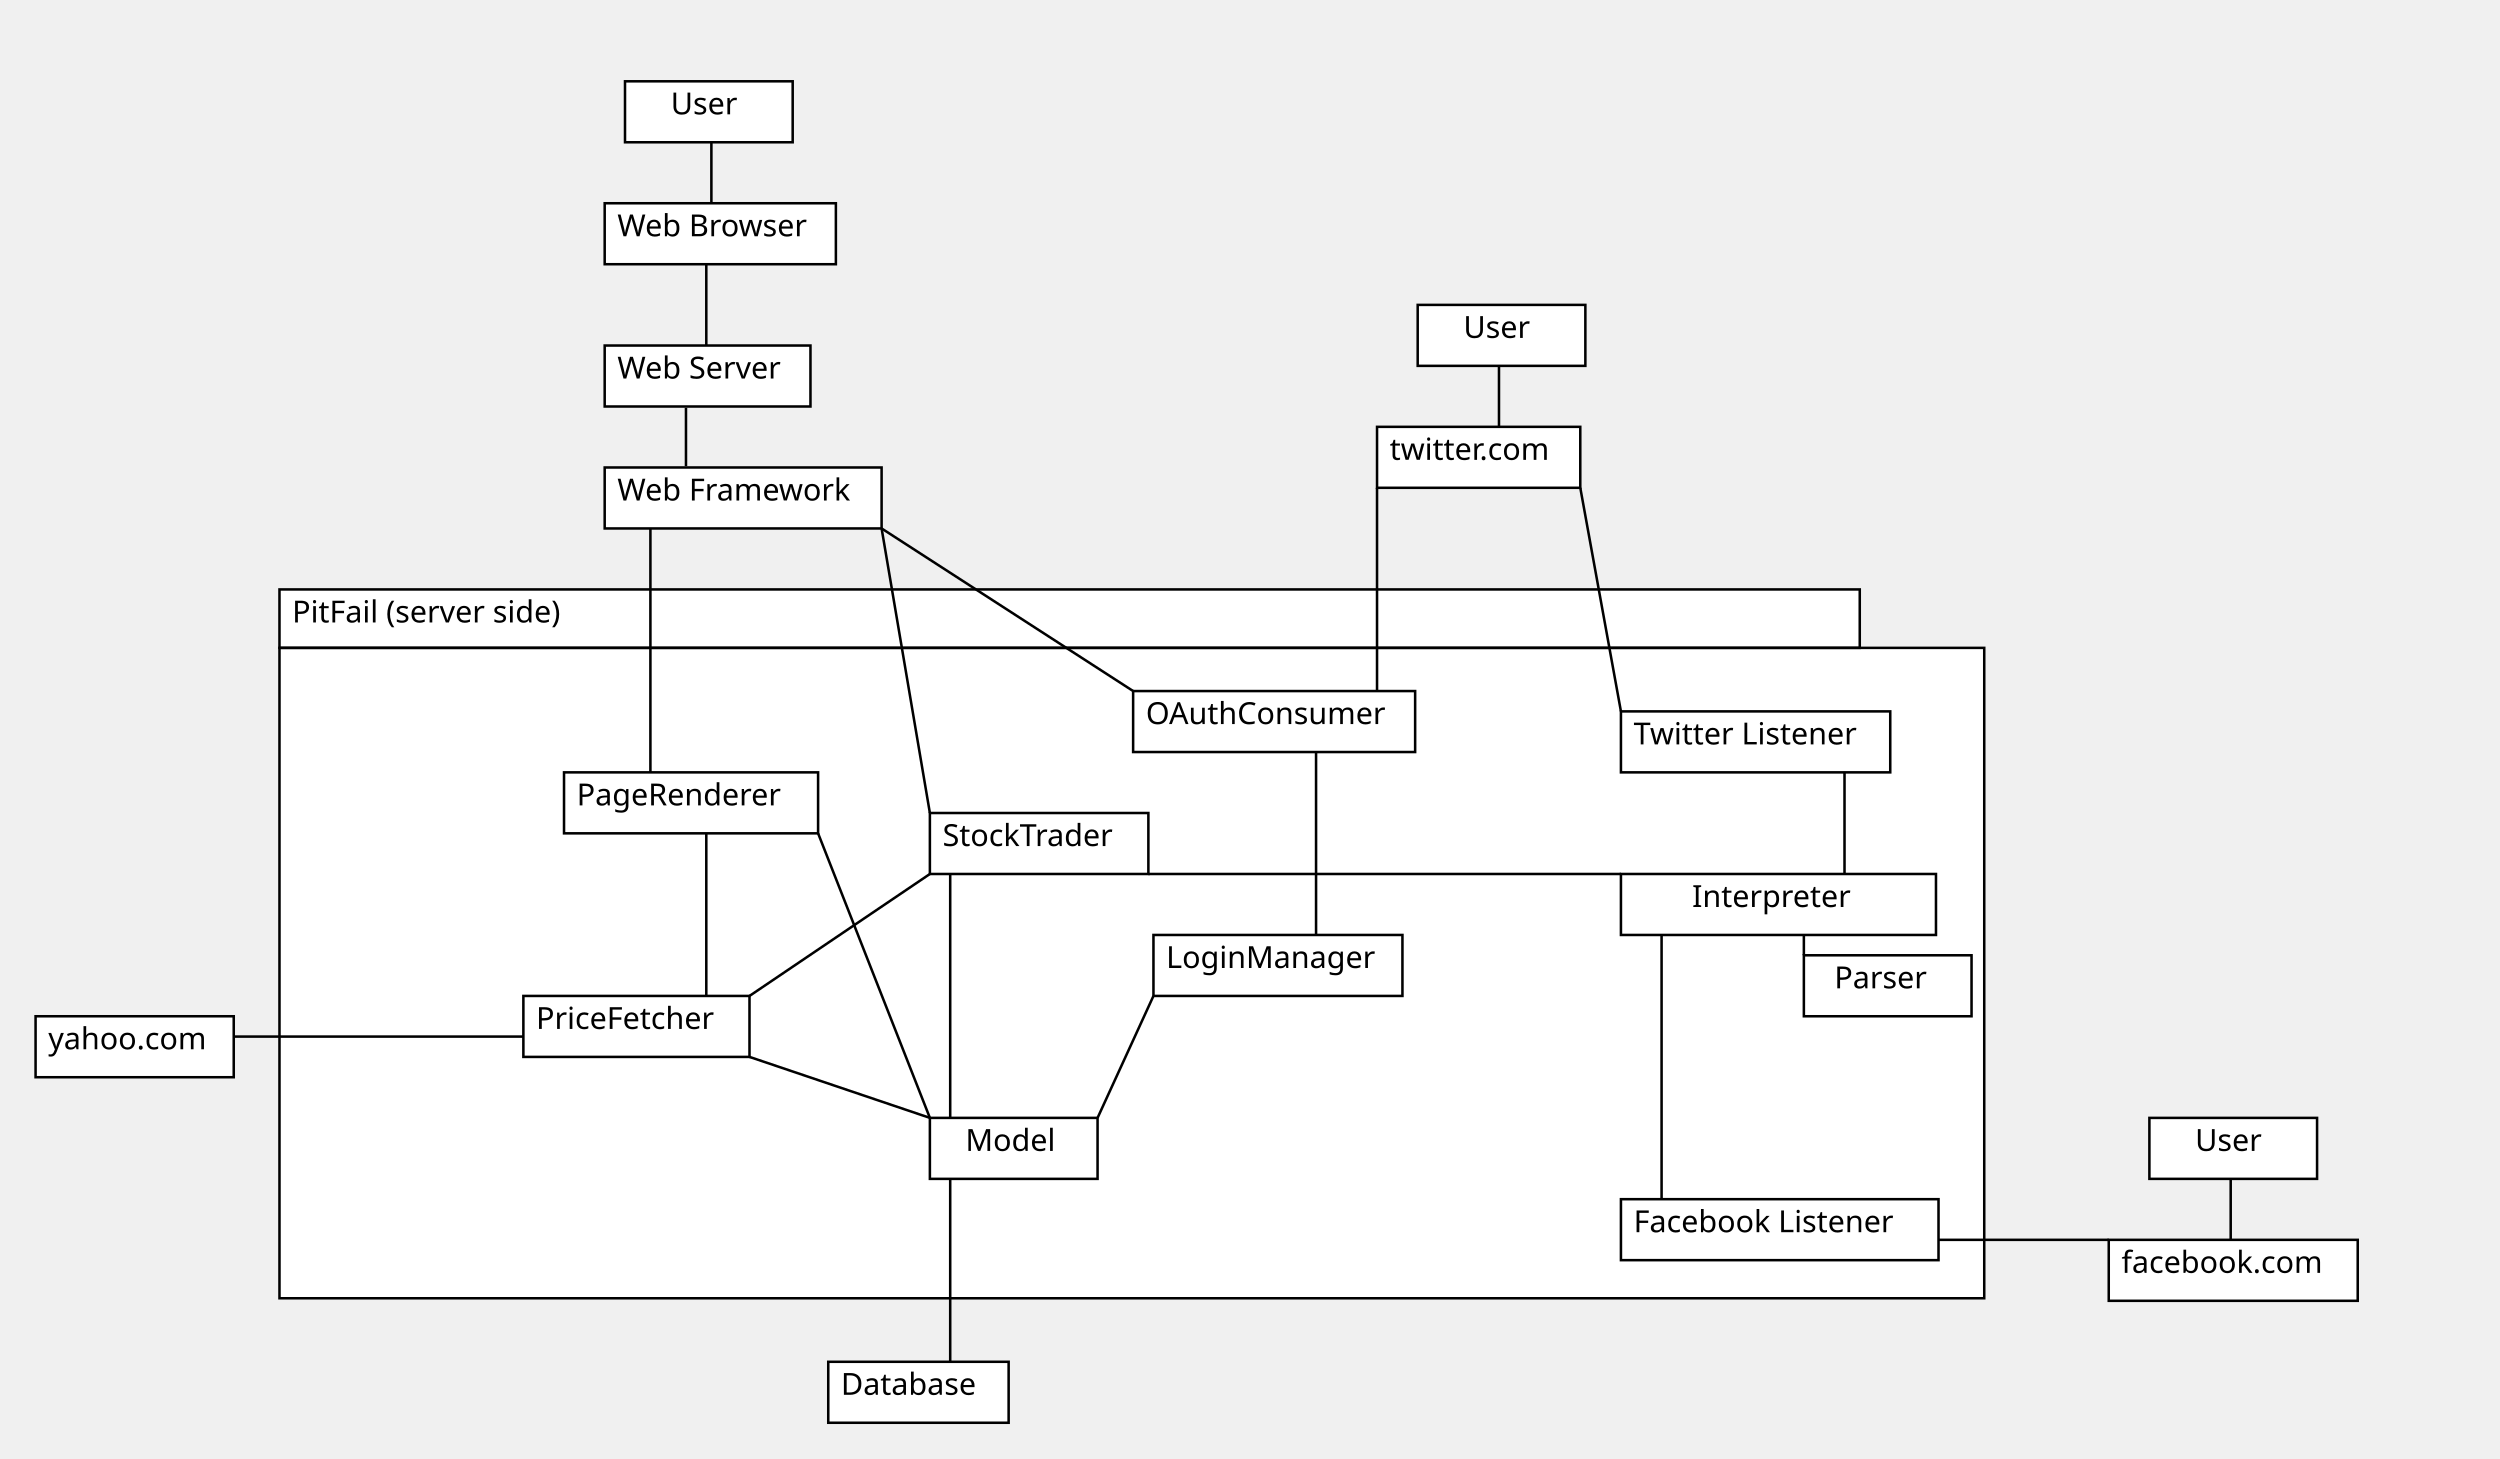
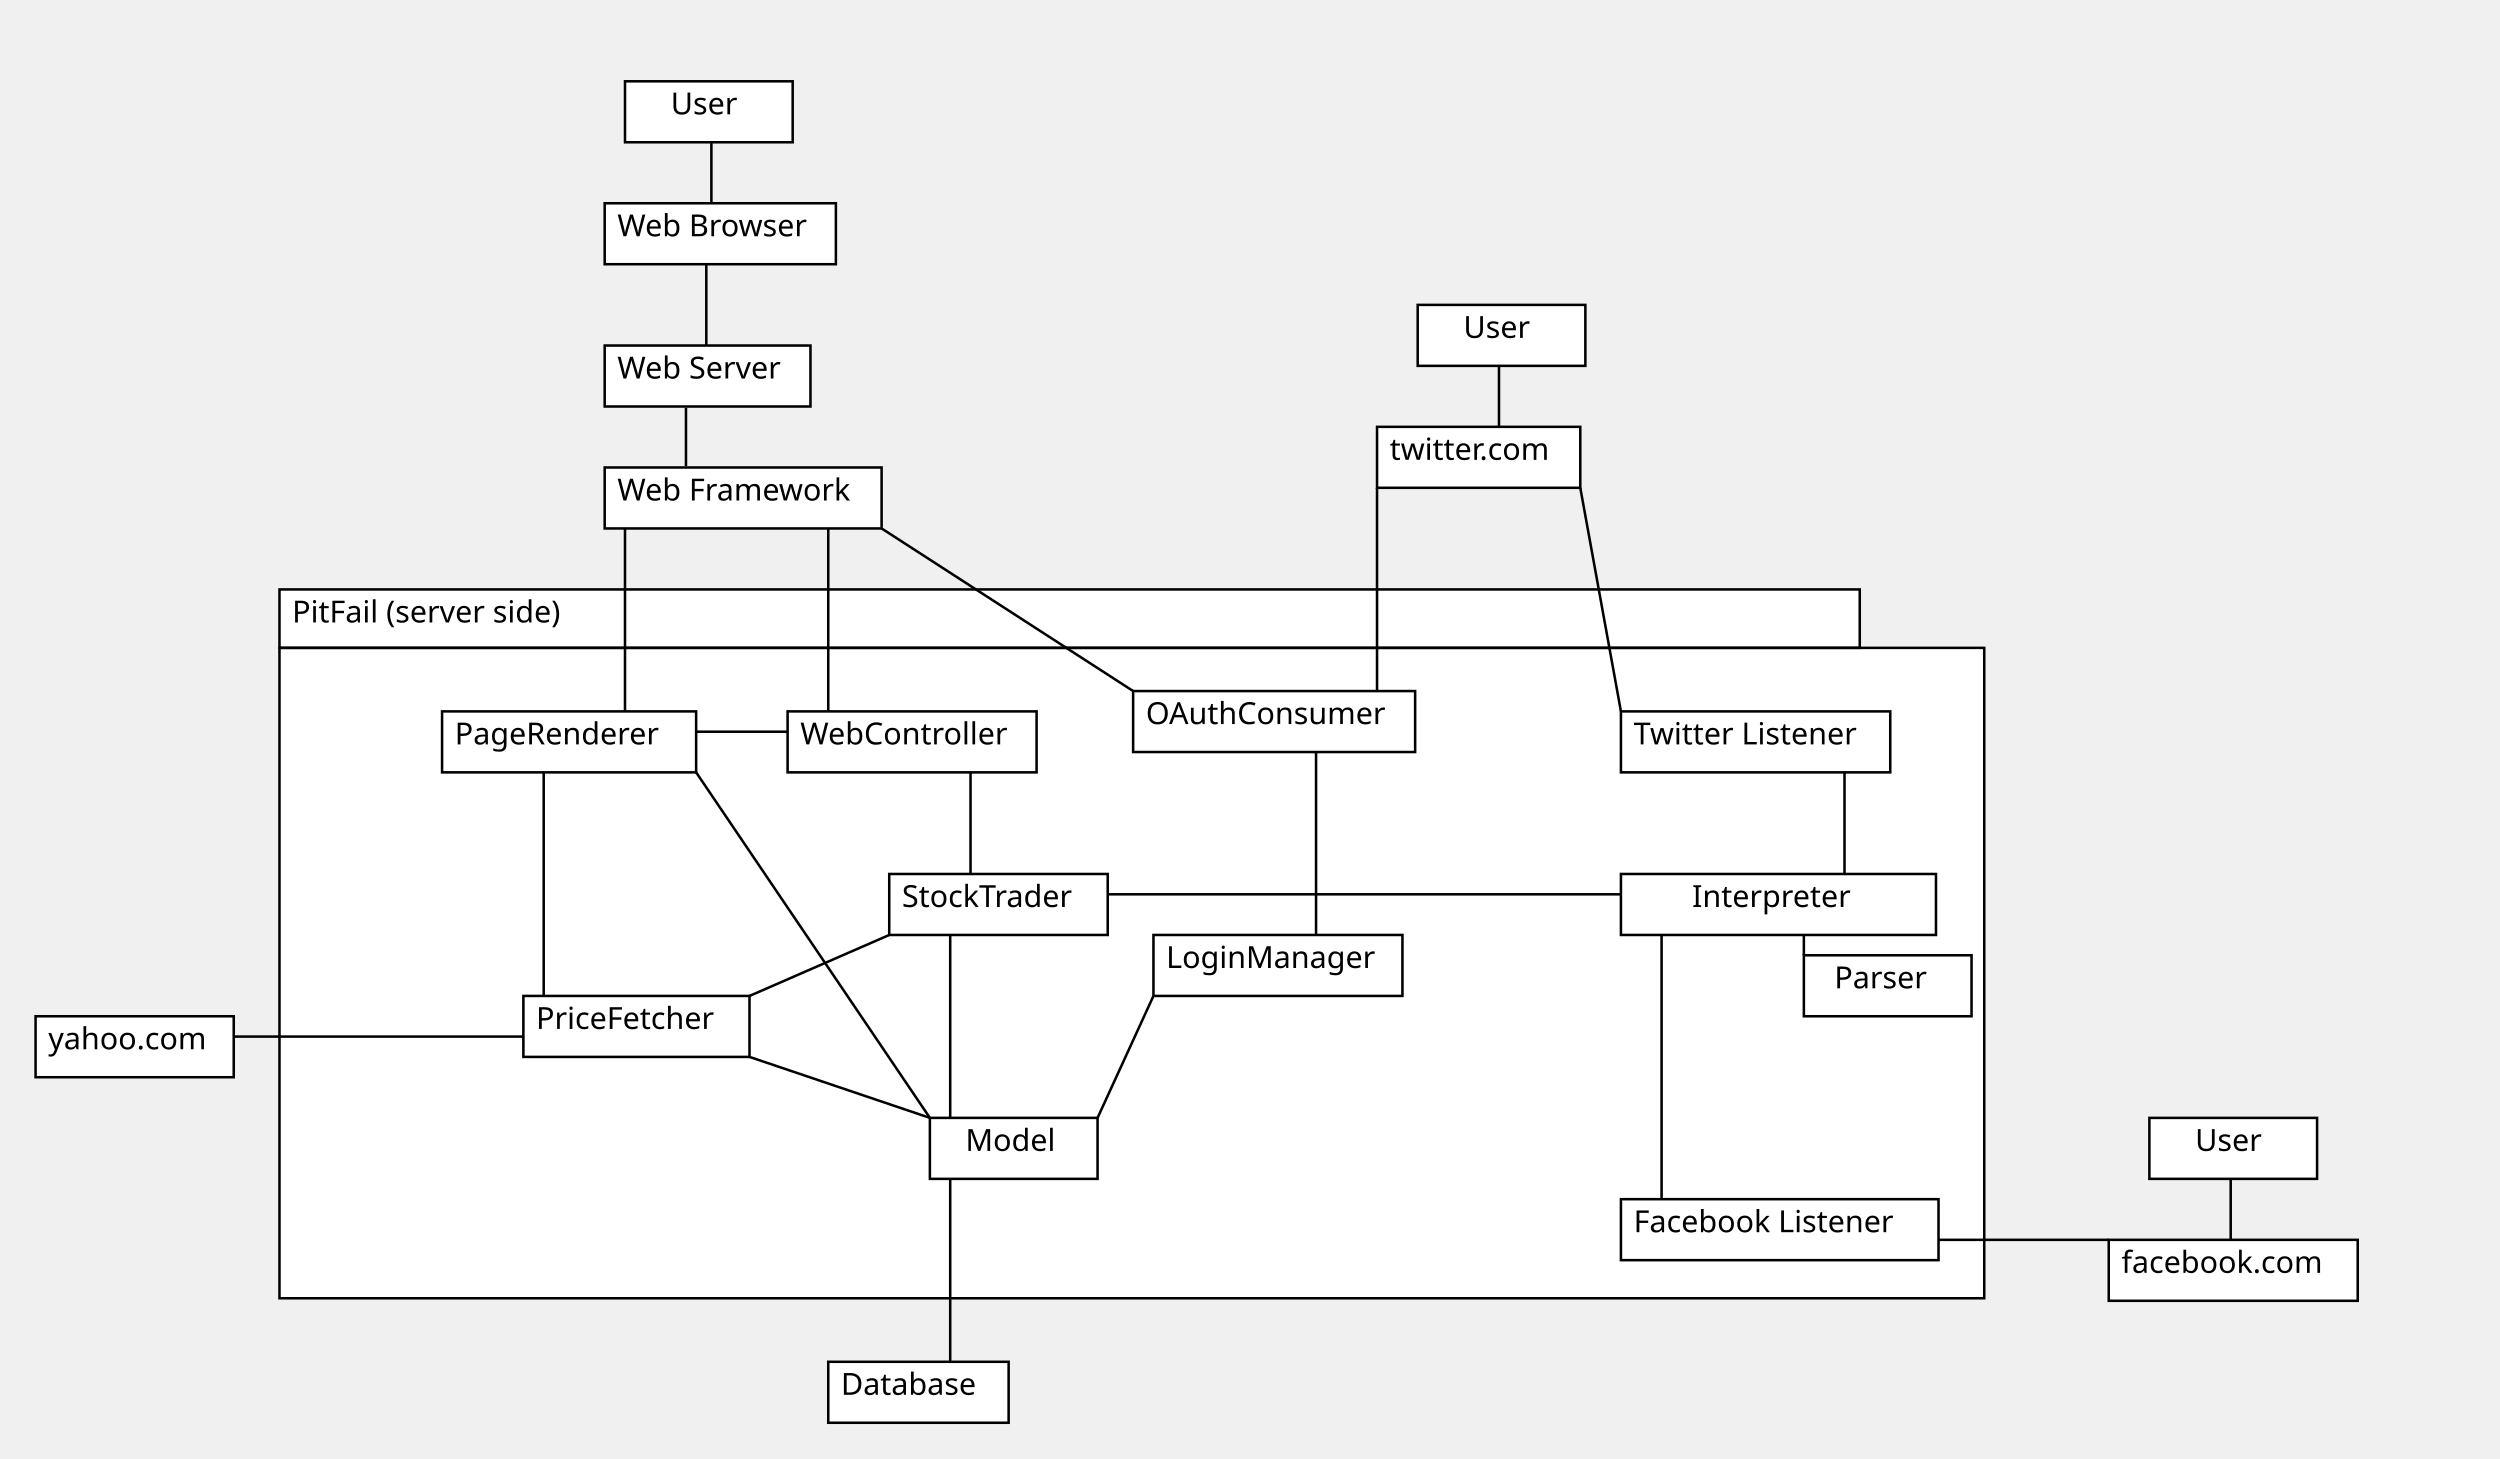
<svg xmlns="http://www.w3.org/2000/svg" height="574" version="1.1" width="984">
  <polyline fill="none" points="270,160 270,184" stroke="#000000" stroke-width="1" />
  <rect fill="#ffffff" height="24" stroke="#ffffff" stroke-width="1" width="109" x="238" y="184" />
  <rect fill="none" height="24" stroke="#000000" stroke-width="1" width="109" x="238" y="184" />
  <text font-family="Dialog" font-size="12" x="243" y="197">
Web Framework</text>
  <polygon fill="#ffffff" points="110,232 732,232 732,255 781,255 781,511 110,511 110,232" stroke="#ffffff" stroke-width="1" />
  <rect fill="none" height="23" stroke="#000000" stroke-width="1" width="622" x="110" y="232" />
  <text font-family="Dialog" font-size="12" x="115" y="245">
PitFail (server side)</text>
  <rect fill="none" height="256" stroke="#000000" stroke-width="1" width="671" x="110" y="255" />
  <rect fill="#ffffff" height="24" stroke="#ffffff" stroke-width="1" width="81" x="238" y="136" />
  <rect fill="none" height="24" stroke="#000000" stroke-width="1" width="81" x="238" y="136" />
  <text font-family="Dialog" font-size="12" x="243" y="149">
Web Server</text>
-   <rect fill="#ffffff" height="24" stroke="#ffffff" stroke-width="1" width="100" x="222" y="304" />
-   <rect fill="none" height="24" stroke="#000000" stroke-width="1" width="100" x="222" y="304" />
-   <text font-family="Dialog" font-size="12" x="227" y="317">
+   <rect fill="#ffffff" height="24" stroke="#ffffff" stroke-width="1" width="100" x="174" y="280" />
+   <rect fill="none" height="24" stroke="#000000" stroke-width="1" width="100" x="174" y="280" />
+   <text font-family="Dialog" font-size="12" x="179" y="293">
PageRenderer</text>
-   <polyline fill="none" points="256,208 256,304" stroke="#000000" stroke-width="1" />
+   <polyline fill="none" points="246,208 246,280" stroke="#000000" stroke-width="1" />
  <rect fill="#ffffff" height="24" stroke="#ffffff" stroke-width="1" width="111" x="446" y="272" />
  <rect fill="none" height="24" stroke="#000000" stroke-width="1" width="111" x="446" y="272" />
  <text font-family="Dialog" font-size="12" x="451" y="285">
OAuthConsumer</text>
  <polyline fill="none" points="347,208 446,272" stroke="#000000" stroke-width="1" />
  <rect fill="#ffffff" height="24" stroke="#ffffff" stroke-width="1" width="80" x="542" y="168" />
  <rect fill="none" height="24" stroke="#000000" stroke-width="1" width="80" x="542" y="168" />
  <text font-family="Dialog" font-size="12" x="547" y="181">
twitter.com</text>
  <polyline fill="none" points="542,272 542,192" stroke="#000000" stroke-width="1" />
  <rect fill="#ffffff" height="24" stroke="#ffffff" stroke-width="1" width="66" x="246" y="32" />
  <rect fill="none" height="24" stroke="#000000" stroke-width="1" width="66" x="246" y="32" />
  <text font-family="Dialog" font-size="12" x="264" y="45">
User</text>
  <rect fill="#ffffff" height="24" stroke="#ffffff" stroke-width="1" width="91" x="238" y="80" />
  <rect fill="none" height="24" stroke="#000000" stroke-width="1" width="91" x="238" y="80" />
  <text font-family="Dialog" font-size="12" x="243" y="93">
Web Browser</text>
  <polyline fill="none" points="280,56 280,80" stroke="#000000" stroke-width="1" />
  <polyline fill="none" points="278,104 278,136" stroke="#000000" stroke-width="1" />
-   <rect fill="#ffffff" height="24" stroke="#ffffff" stroke-width="1" width="86" x="366" y="320" />
-   <rect fill="none" height="24" stroke="#000000" stroke-width="1" width="86" x="366" y="320" />
-   <text font-family="Dialog" font-size="12" x="371" y="333">
+   <rect fill="#ffffff" height="24" stroke="#ffffff" stroke-width="1" width="86" x="350" y="344" />
+   <rect fill="none" height="24" stroke="#000000" stroke-width="1" width="86" x="350" y="344" />
+   <text font-family="Dialog" font-size="12" x="355" y="357">
StockTrader</text>
-   <polyline fill="none" points="366,320 347,208" stroke="#000000" stroke-width="1" />
  <rect fill="#ffffff" height="24" stroke="#ffffff" stroke-width="1" width="66" x="366" y="440" />
  <rect fill="none" height="24" stroke="#000000" stroke-width="1" width="66" x="366" y="440" />
  <text font-family="Dialog" font-size="12" x="380" y="453">
Model</text>
  <rect fill="#ffffff" height="24" stroke="#ffffff" stroke-width="1" width="71" x="326" y="536" />
  <rect fill="none" height="24" stroke="#000000" stroke-width="1" width="71" x="326" y="536" />
  <text font-family="Dialog" font-size="12" x="331" y="549">
Database</text>
  <polyline fill="none" points="374,536 374,464" stroke="#000000" stroke-width="1" />
-   <polyline fill="none" points="322,328 366,440" stroke="#000000" stroke-width="1" />
-   <polyline fill="none" points="374,344 374,440" stroke="#000000" stroke-width="1" />
+   <polyline fill="none" points="274,304 366,440" stroke="#000000" stroke-width="1" />
+   <polyline fill="none" points="374,368 374,440" stroke="#000000" stroke-width="1" />
  <rect fill="#ffffff" height="24" stroke="#ffffff" stroke-width="1" width="89" x="206" y="392" />
  <rect fill="none" height="24" stroke="#000000" stroke-width="1" width="89" x="206" y="392" />
  <text font-family="Dialog" font-size="12" x="211" y="405">
PriceFetcher</text>
  <rect fill="#ffffff" height="24" stroke="#ffffff" stroke-width="1" width="78" x="14" y="400" />
  <rect fill="none" height="24" stroke="#000000" stroke-width="1" width="78" x="14" y="400" />
  <text font-family="Dialog" font-size="12" x="19" y="413">
yahoo.com</text>
  <polyline fill="none" points="92,408 206,408" stroke="#000000" stroke-width="1" />
-   <polyline fill="none" points="366,344 295,392" stroke="#000000" stroke-width="1" />
+   <polyline fill="none" points="350,368 295,392" stroke="#000000" stroke-width="1" />
  <polyline fill="none" points="295,416 366,440" stroke="#000000" stroke-width="1" />
-   <polyline fill="none" points="278,392 278,328" stroke="#000000" stroke-width="1" />
+   <polyline fill="none" points="214,392 214,304" stroke="#000000" stroke-width="1" />
  <rect fill="#ffffff" height="24" stroke="#ffffff" stroke-width="1" width="98" x="454" y="368" />
  <rect fill="none" height="24" stroke="#000000" stroke-width="1" width="98" x="454" y="368" />
  <text font-family="Dialog" font-size="12" x="459" y="381">
LoginManager</text>
  <polyline fill="none" points="518,296 518,368" stroke="#000000" stroke-width="1" />
  <polyline fill="none" points="454,392 432,440" stroke="#000000" stroke-width="1" />
  <rect fill="#ffffff" height="24" stroke="#ffffff" stroke-width="1" width="106" x="638" y="280" />
  <rect fill="none" height="24" stroke="#000000" stroke-width="1" width="106" x="638" y="280" />
  <text font-family="Dialog" font-size="12" x="643" y="293">
Twitter Listener</text>
  <polyline fill="none" points="622,192 638,280" stroke="#000000" stroke-width="1" />
  <rect fill="#ffffff" height="24" stroke="#ffffff" stroke-width="1" width="124" x="638" y="344" />
  <rect fill="none" height="24" stroke="#000000" stroke-width="1" width="124" x="638" y="344" />
  <text font-family="Dialog" font-size="12" x="666" y="357">
Interpreter</text>
  <rect fill="#ffffff" height="24" stroke="#ffffff" stroke-width="1" width="66" x="710" y="376" />
  <rect fill="none" height="24" stroke="#000000" stroke-width="1" width="66" x="710" y="376" />
  <text font-family="Dialog" font-size="12" x="722" y="389">
Parser</text>
  <polyline fill="none" points="710,368 710,376" stroke="#000000" stroke-width="1" />
  <polyline fill="none" points="726,344 726,304" stroke="#000000" stroke-width="1" />
-   <polyline fill="none" points="638,344 452,344" stroke="#000000" stroke-width="1" />
+   <polyline fill="none" points="638,352 436,352" stroke="#000000" stroke-width="1" />
  <rect fill="#ffffff" height="24" stroke="#ffffff" stroke-width="1" width="98" x="830" y="488" />
  <rect fill="none" height="24" stroke="#000000" stroke-width="1" width="98" x="830" y="488" />
  <text font-family="Dialog" font-size="12" x="835" y="501">
facebook.com</text>
  <rect fill="#ffffff" height="24" stroke="#ffffff" stroke-width="1" width="125" x="638" y="472" />
  <rect fill="none" height="24" stroke="#000000" stroke-width="1" width="125" x="638" y="472" />
  <text font-family="Dialog" font-size="12" x="643" y="485">
Facebook Listener</text>
  <polyline fill="none" points="763,488 830,488" stroke="#000000" stroke-width="1" />
  <polyline fill="none" points="654,368 654,472" stroke="#000000" stroke-width="1" />
  <rect fill="#ffffff" height="24" stroke="#ffffff" stroke-width="1" width="66" x="558" y="120" />
  <rect fill="none" height="24" stroke="#000000" stroke-width="1" width="66" x="558" y="120" />
  <text font-family="Dialog" font-size="12" x="576" y="133">
User</text>
  <polyline fill="none" points="590,144 590,168" stroke="#000000" stroke-width="1" />
  <rect fill="#ffffff" height="24" stroke="#ffffff" stroke-width="1" width="66" x="846" y="440" />
  <rect fill="none" height="24" stroke="#000000" stroke-width="1" width="66" x="846" y="440" />
  <text font-family="Dialog" font-size="12" x="864" y="453">
User</text>
  <polyline fill="none" points="878,464 878,488" stroke="#000000" stroke-width="1" />
+   <rect fill="#ffffff" height="24" stroke="#ffffff" stroke-width="1" width="98" x="310" y="280" />
+   <rect fill="none" height="24" stroke="#000000" stroke-width="1" width="98" x="310" y="280" />
+   <text font-family="Dialog" font-size="12" x="315" y="293">
+ WebController</text>
+   <polyline fill="none" points="326,208 326,280" stroke="#000000" stroke-width="1" />
+   <polyline fill="none" points="274,288 310,288" stroke="#000000" stroke-width="1" />
+   <polyline fill="none" points="382,304 382,344" stroke="#000000" stroke-width="1" />
</svg>
